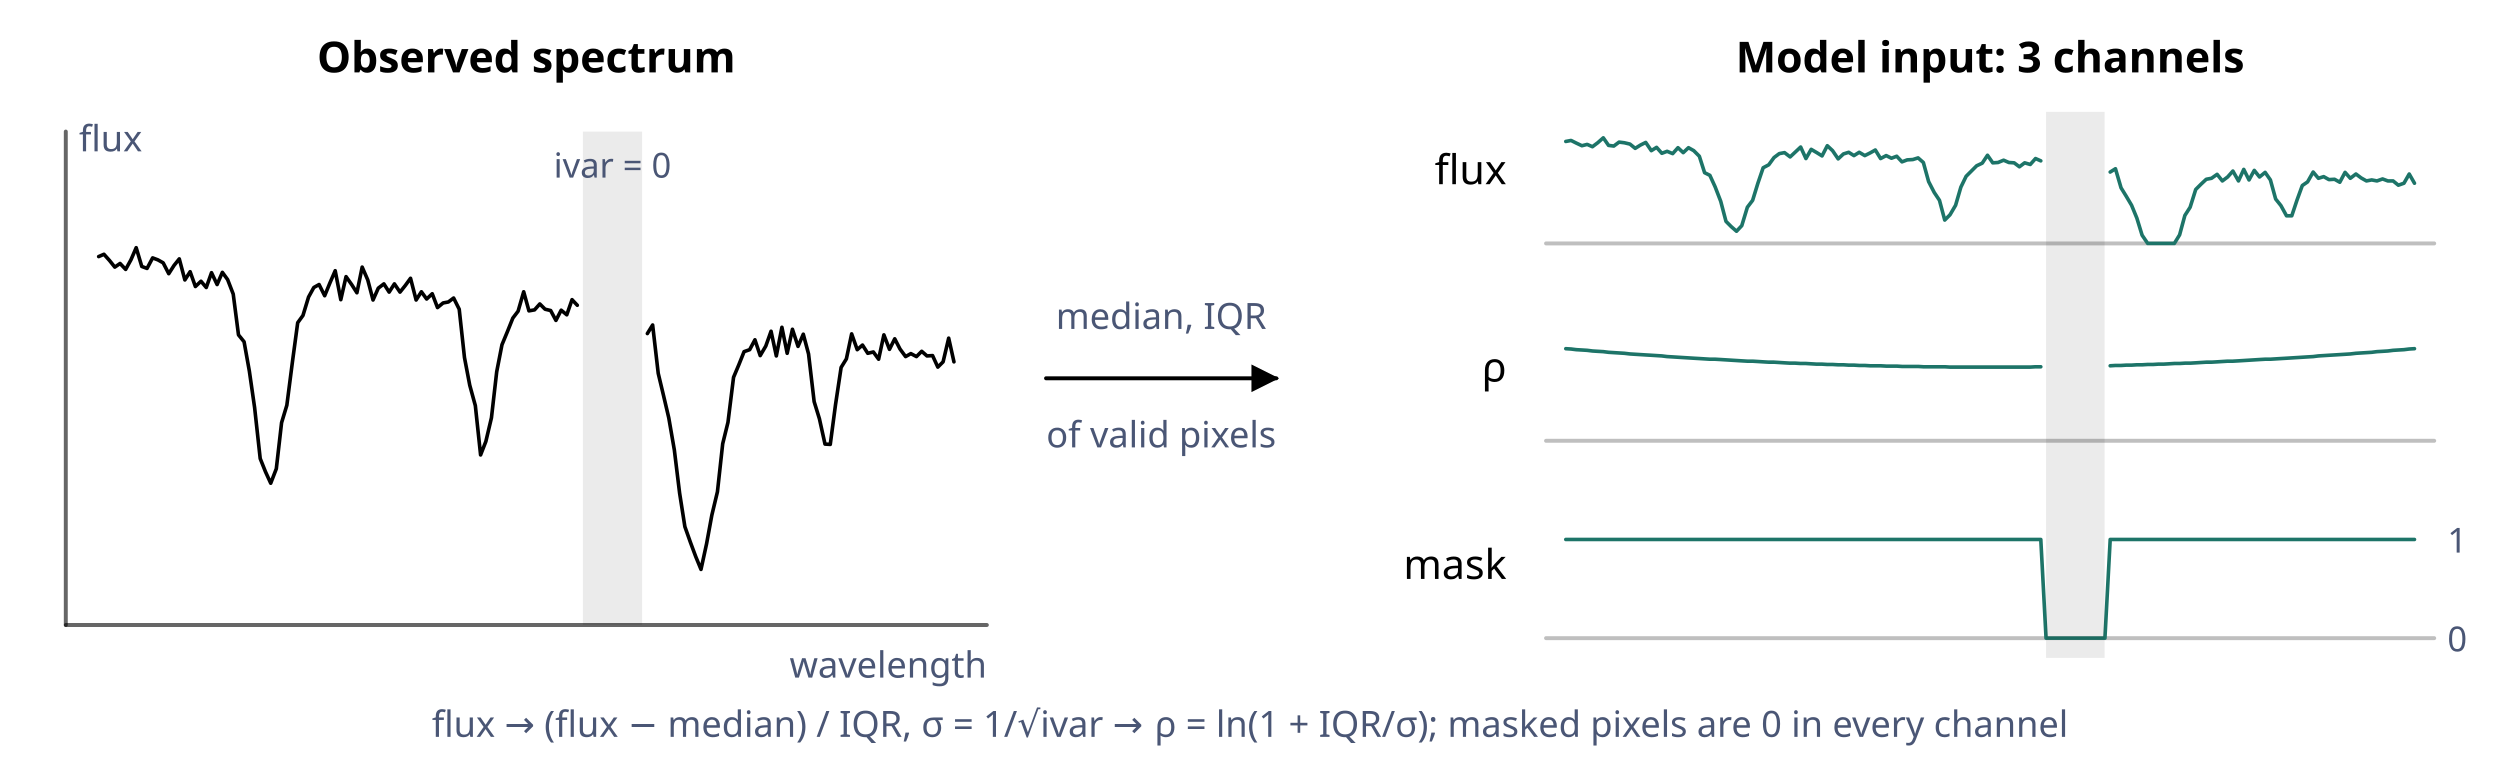
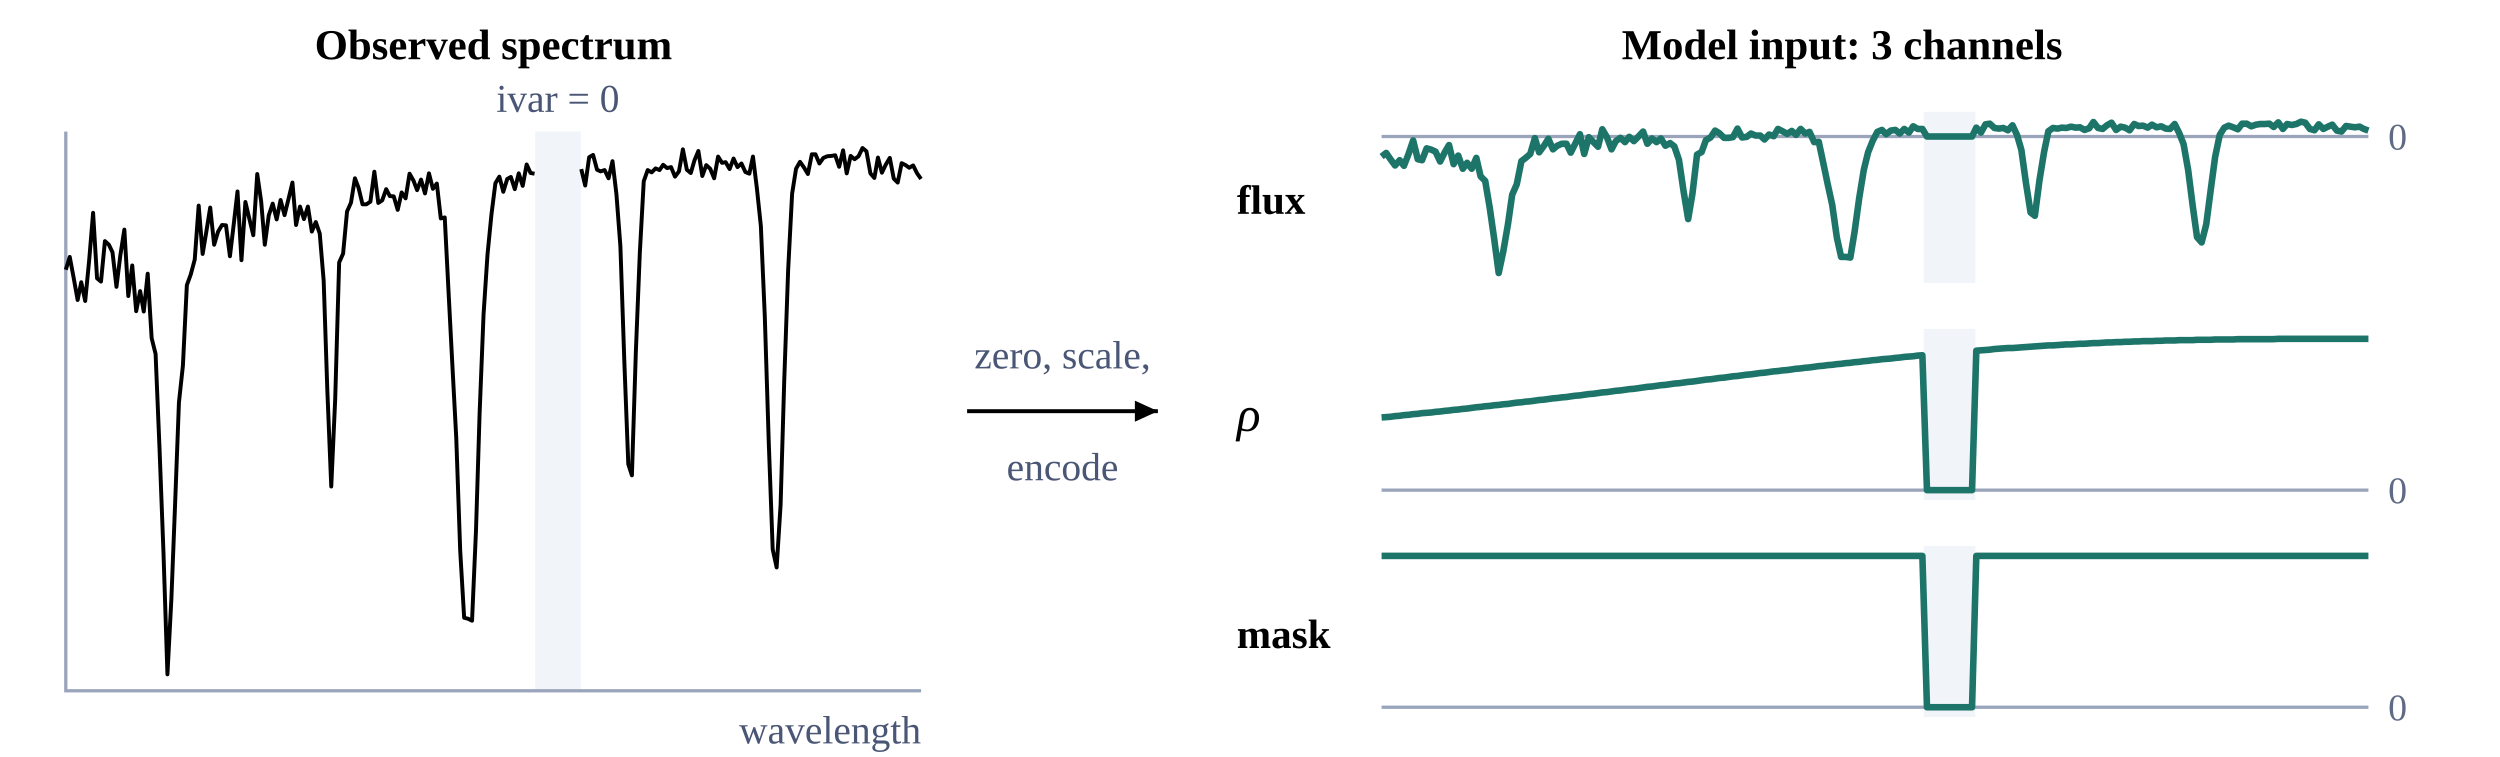
- <svg xmlns="http://www.w3.org/2000/svg" viewBox="0 0 760 232" width="100%" role="img" aria-labelledby="spectrum-input-title" font-family="sans-serif" font-size="13" fill="none" stroke="currentColor" stroke-width="1.2" stroke-linejoin="round" stroke-linecap="round">
-   <defs>
-     <marker id="spectrum-input-arrow" viewBox="0 0 10 10" refX="9" refY="5" markerWidth="7" markerHeight="7" orient="auto-start-reverse">
-       <path d="M0 0 L10 5 L0 10 z" fill="currentColor" stroke="none" />
-     </marker>
-   </defs>
-   <text x="160.0" y="22.0" font-size="13" text-anchor="middle" font-weight="bold" stroke="none" fill="currentColor">Observed spectrum</text>
-   <line x1="20.0" y1="190.0" x2="300.0" y2="190.0" stroke-opacity="0.6" />
-   <line x1="20.0" y1="190.0" x2="20.0" y2="40.0" stroke-opacity="0.6" />
-   <text x="24.0" y="46.0" font-size="11" text-anchor="start" stroke="none" style="fill: var(--d-muted, #4A5675)">flux</text>
-   <text x="300.0" y="206.0" font-size="11" text-anchor="end" stroke="none" style="fill: var(--d-muted, #4A5675)">wavelength</text>
-   <path d="M30.0 78.0 L31.6 77.3 L33.3 79.2 L34.9 81.2 L36.5 80.1 L38.2 81.9 L39.8 79.0 L41.4 75.3 L43.1 81.0 L44.7 81.6 L46.4 78.4 L48.0 79.0 L49.6 79.9 L51.3 83.2 L52.9 80.7 L54.5 78.7 L56.2 85.1 L57.8 82.6 L59.4 87.1 L61.1 85.5 L62.7 87.4 L64.3 82.9 L66.0 86.5 L67.6 82.8 L69.2 85.0 L70.9 89.4 L72.5 101.8 L74.2 103.9 L75.8 112.8 L77.4 123.9 L79.1 139.4 L80.7 143.4 L82.3 146.9 L84.0 142.5 L85.6 128.5 L87.2 123.2 L88.9 110.0 L90.5 98.1 L92.1 95.9 L93.8 90.3 L95.4 87.4 L97.0 86.5 L98.7 89.9 L100.3 86.0 L101.9 82.3 L103.6 91.1 L105.2 84.1 L106.9 86.5 L108.5 89.0 L110.1 81.2 L111.8 85.1 L113.4 91.2 L115.0 87.6 L116.7 86.3 L118.3 88.8 L119.9 86.3 L121.6 88.8 L123.2 86.8 L124.8 84.6 L126.5 91.2 L128.1 88.7 L129.7 90.9 L131.4 89.3 L133.0 93.5 L134.7 92.1 L136.3 91.8 L137.9 90.6 L139.6 94.0 L141.2 108.7 L142.8 117.1 L144.5 123.3 L146.1 138.3 L147.7 134.2 L149.4 127.0 L151.0 113.0 L152.6 104.8 L154.3 100.7 L155.9 96.7 L157.5 94.6 L159.2 88.7 L160.8 94.5 L162.5 94.2 L164.1 92.4 L165.7 94.0 L167.4 94.4 L169.0 97.4 L170.6 94.3 L172.3 95.7 L173.9 91.1 L175.5 92.8" stroke-width="1.1" />
-   <path d="M196.8 101.4 L198.4 98.8 L200.1 113.5 L201.7 120.2 L203.3 127.0 L205.0 136.8 L206.6 149.9 L208.2 160.1 L209.9 164.9 L211.5 169.2 L213.1 173.1 L214.8 165.3 L216.4 156.6 L218.1 149.5 L219.7 134.9 L221.3 128.4 L223.0 114.7 L224.6 110.9 L226.2 106.9 L227.9 106.3 L229.5 103.3 L231.1 108.1 L232.8 105.2 L234.4 100.7 L236.0 108.2 L237.7 99.5 L239.3 107.4 L240.9 100.1 L242.6 105.3 L244.2 101.6 L245.8 107.6 L247.5 122.1 L249.1 127.3 L250.8 135.0 L252.4 135.1 L254.0 123.0 L255.7 111.7 L257.3 109.1 L258.9 101.5 L260.6 106.3 L262.2 104.9 L263.8 107.4 L265.5 107.0 L267.1 109.2 L268.7 101.8 L270.4 106.2 L272.0 103.0 L273.6 106.1 L275.3 108.4 L276.9 107.5 L278.6 108.4 L280.2 106.8 L281.8 108.2 L283.5 108.1 L285.1 111.6 L286.7 110.0 L288.4 102.8 L290.0 110.0" stroke-width="1.1" />
-   <rect x="177.2" y="40.0" width="18.0" height="150.0" rx="0" fill="currentColor" fill-opacity="0.08" stroke-opacity="0" />
-   <text x="186.2" y="54.0" font-size="10.5" text-anchor="middle" stroke="none" style="fill: var(--d-muted, #4A5675)">ivar = 0</text>
-   <line x1="318.0" y1="115.0" x2="388.0" y2="115.0" marker-end="url(#spectrum-input-arrow)" />
-   <text x="353.0" y="100.0" font-size="11" text-anchor="middle" stroke="none" style="fill: var(--d-muted, #4A5675)">median, IQR</text>
-   <text x="353.0" y="136.0" font-size="11" text-anchor="middle" stroke="none" style="fill: var(--d-muted, #4A5675)">of valid pixels</text>
-   <text x="605.0" y="22.0" font-size="13" text-anchor="middle" font-weight="bold" stroke="none" fill="currentColor">Model input: 3 channels</text>
-   <text x="458.0" y="56.0" font-size="12.5" text-anchor="end" stroke="none" fill="currentColor">flux</text>
-   <line x1="470.0" y1="74.0" x2="740.0" y2="74.0" stroke-opacity="0.25" />
-   <text x="458.0" y="116.0" font-size="12.5" text-anchor="end" stroke="none" fill="currentColor">ρ</text>
-   <line x1="470.0" y1="134.0" x2="740.0" y2="134.0" stroke-opacity="0.25" />
-   <text x="458.0" y="176.0" font-size="12.5" text-anchor="end" stroke="none" fill="currentColor">mask</text>
-   <line x1="470.0" y1="194.0" x2="740.0" y2="194.0" stroke-opacity="0.25" />
-   <path d="M476.0 43.0 L477.6 42.7 L479.2 43.5 L480.9 44.3 L482.5 43.9 L484.1 44.6 L485.7 43.4 L487.4 41.9 L489.0 44.2 L490.6 44.4 L492.2 43.2 L493.8 43.4 L495.5 43.8 L497.1 45.1 L498.7 44.1 L500.3 43.3 L502.0 45.8 L503.6 44.8 L505.2 46.6 L506.8 46.0 L508.5 46.7 L510.1 44.9 L511.7 46.4 L513.3 44.9 L514.9 45.8 L516.6 47.5 L518.2 52.5 L519.8 53.3 L521.4 56.8 L523.1 61.2 L524.7 67.3 L526.3 68.9 L527.9 70.3 L529.5 68.6 L531.2 63.0 L532.8 60.9 L534.4 55.7 L536.0 51.0 L537.7 50.1 L539.3 47.9 L540.9 46.7 L542.5 46.4 L544.2 47.7 L545.8 46.2 L547.4 44.7 L549.0 48.2 L550.6 45.4 L552.3 46.4 L553.9 47.4 L555.5 44.3 L557.1 45.8 L558.8 48.3 L560.4 46.8 L562.0 46.3 L563.6 47.3 L565.2 46.3 L566.9 47.3 L568.5 46.5 L570.1 45.6 L571.7 48.2 L573.4 47.3 L575.0 48.1 L576.6 47.5 L578.2 49.2 L579.8 48.6 L581.5 48.5 L583.1 48.0 L584.7 49.4 L586.3 55.2 L588.0 58.5 L589.6 60.9 L591.2 66.9 L592.8 65.3 L594.5 62.4 L596.1 56.9 L597.7 53.6 L599.3 52.0 L600.9 50.4 L602.6 49.6 L604.2 47.2 L605.8 49.5 L607.4 49.4 L609.1 48.7 L610.7 49.4 L612.3 49.5 L613.9 50.7 L615.5 49.5 L617.2 50.0 L618.8 48.2 L620.4 48.9" stroke-width="1.1" style="stroke: var(--d-teal, #1D7468)" />
-   <path d="M641.5 52.3 L643.1 51.3 L644.8 57.1 L646.4 59.7 L648.0 62.4 L649.6 66.3 L651.2 71.5 L652.9 74.0 L654.5 74.0 L656.1 74.0 L657.7 74.0 L659.4 74.0 L661.0 74.0 L662.6 71.4 L664.2 65.5 L665.8 63.0 L667.5 57.6 L669.1 56.0 L670.7 54.5 L672.3 54.2 L674.0 53.0 L675.6 55.0 L677.2 53.8 L678.8 52.0 L680.5 55.0 L682.1 51.5 L683.7 54.7 L685.3 51.8 L686.9 53.8 L688.6 52.4 L690.2 54.7 L691.8 60.5 L693.4 62.5 L695.1 65.6 L696.7 65.6 L698.3 60.8 L699.9 56.4 L701.5 55.3 L703.2 52.3 L704.8 54.2 L706.4 53.7 L708.0 54.6 L709.7 54.5 L711.3 55.4 L712.9 52.4 L714.5 54.2 L716.2 52.9 L717.8 54.1 L719.4 55.0 L721.0 54.7 L722.6 55.0 L724.3 54.4 L725.9 55.0 L727.5 55.0 L729.1 56.3 L730.8 55.7 L732.4 52.9 L734.0 55.7" stroke-width="1.1" style="stroke: var(--d-teal, #1D7468)" />
-   <path d="M476.0 106.0 L477.6 106.1 L479.2 106.3 L480.9 106.4 L482.5 106.5 L484.1 106.7 L485.7 106.8 L487.4 106.9 L489.0 107.1 L490.6 107.2 L492.2 107.3 L493.8 107.4 L495.5 107.6 L497.1 107.7 L498.7 107.8 L500.3 107.9 L502.0 108.0 L503.6 108.1 L505.2 108.2 L506.8 108.4 L508.5 108.5 L510.1 108.6 L511.7 108.7 L513.3 108.8 L514.9 108.9 L516.6 109.0 L518.2 109.1 L519.8 109.2 L521.4 109.2 L523.1 109.3 L524.7 109.4 L526.3 109.5 L527.9 109.6 L529.5 109.7 L531.2 109.8 L532.8 109.8 L534.4 109.9 L536.0 110.0 L537.7 110.1 L539.3 110.1 L540.9 110.2 L542.5 110.3 L544.2 110.4 L545.8 110.4 L547.4 110.5 L549.0 110.5 L550.6 110.6 L552.3 110.7 L553.9 110.7 L555.5 110.8 L557.1 110.8 L558.8 110.9 L560.4 110.9 L562.0 111.0 L563.6 111.0 L565.2 111.1 L566.9 111.1 L568.5 111.2 L570.1 111.2 L571.7 111.2 L573.4 111.3 L575.0 111.3 L576.6 111.3 L578.2 111.4 L579.8 111.4 L581.5 111.4 L583.1 111.4 L584.7 111.5 L586.3 111.5 L588.0 111.5 L589.6 111.5 L591.2 111.5 L592.8 111.6 L594.5 111.6 L596.1 111.6 L597.7 111.6 L599.3 111.6 L600.9 111.6 L602.6 111.6 L604.2 111.6 L605.8 111.6 L607.4 111.6 L609.1 111.6 L610.7 111.6 L612.3 111.6 L613.9 111.6 L615.5 111.6 L617.2 111.6 L618.8 111.5 L620.4 111.5" stroke-width="1.1" style="stroke: var(--d-teal, #1D7468)" />
-   <path d="M641.5 111.2 L643.1 111.1 L644.8 111.1 L646.4 111.0 L648.0 111.0 L649.6 110.9 L651.2 110.9 L652.9 110.8 L654.5 110.8 L656.1 110.7 L657.7 110.7 L659.4 110.6 L661.0 110.5 L662.6 110.5 L664.2 110.4 L665.8 110.4 L667.5 110.3 L669.1 110.2 L670.7 110.1 L672.3 110.1 L674.0 110.0 L675.6 109.9 L677.2 109.8 L678.8 109.8 L680.5 109.7 L682.1 109.6 L683.7 109.5 L685.3 109.4 L686.9 109.3 L688.6 109.2 L690.2 109.2 L691.8 109.1 L693.4 109.0 L695.1 108.9 L696.7 108.8 L698.3 108.7 L699.9 108.6 L701.5 108.5 L703.2 108.4 L704.8 108.2 L706.4 108.1 L708.0 108.0 L709.7 107.9 L711.3 107.8 L712.9 107.7 L714.5 107.6 L716.2 107.4 L717.8 107.3 L719.4 107.2 L721.0 107.1 L722.6 106.9 L724.3 106.8 L725.9 106.7 L727.5 106.5 L729.1 106.4 L730.8 106.3 L732.4 106.1 L734.0 106.0" stroke-width="1.1" style="stroke: var(--d-teal, #1D7468)" />
-   <path d="M476.0 164.0 L477.6 164.0 L479.2 164.0 L480.9 164.0 L482.5 164.0 L484.1 164.0 L485.7 164.0 L487.4 164.0 L489.0 164.0 L490.6 164.0 L492.2 164.0 L493.8 164.0 L495.5 164.0 L497.1 164.0 L498.7 164.0 L500.3 164.0 L502.0 164.0 L503.6 164.0 L505.2 164.0 L506.8 164.0 L508.5 164.0 L510.1 164.0 L511.7 164.0 L513.3 164.0 L514.9 164.0 L516.6 164.0 L518.2 164.0 L519.8 164.0 L521.4 164.0 L523.1 164.0 L524.7 164.0 L526.3 164.0 L527.9 164.0 L529.5 164.0 L531.2 164.0 L532.8 164.0 L534.4 164.0 L536.0 164.0 L537.7 164.0 L539.3 164.0 L540.9 164.0 L542.5 164.0 L544.2 164.0 L545.8 164.0 L547.4 164.0 L549.0 164.0 L550.6 164.0 L552.3 164.0 L553.9 164.0 L555.5 164.0 L557.1 164.0 L558.8 164.0 L560.4 164.0 L562.0 164.0 L563.6 164.0 L565.2 164.0 L566.9 164.0 L568.5 164.0 L570.1 164.0 L571.7 164.0 L573.4 164.0 L575.0 164.0 L576.6 164.0 L578.2 164.0 L579.8 164.0 L581.5 164.0 L583.1 164.0 L584.7 164.0 L586.3 164.0 L588.0 164.0 L589.6 164.0 L591.2 164.0 L592.8 164.0 L594.5 164.0 L596.1 164.0 L597.7 164.0 L599.3 164.0 L600.9 164.0 L602.6 164.0 L604.2 164.0 L605.8 164.0 L607.4 164.0 L609.1 164.0 L610.7 164.0 L612.3 164.0 L613.9 164.0 L615.5 164.0 L617.2 164.0 L618.8 164.0 L620.4 164.0 L622.0 194.0 L623.7 194.0 L625.3 194.0 L626.9 194.0 L628.5 194.0 L630.2 194.0 L631.8 194.0 L633.4 194.0 L635.0 194.0 L636.6 194.0 L638.3 194.0 L639.9 194.0 L641.5 164.0 L643.1 164.0 L644.8 164.0 L646.4 164.0 L648.0 164.0 L649.6 164.0 L651.2 164.0 L652.9 164.0 L654.5 164.0 L656.1 164.0 L657.7 164.0 L659.4 164.0 L661.0 164.0 L662.6 164.0 L664.2 164.0 L665.8 164.0 L667.5 164.0 L669.1 164.0 L670.7 164.0 L672.3 164.0 L674.0 164.0 L675.6 164.0 L677.2 164.0 L678.8 164.0 L680.5 164.0 L682.1 164.0 L683.7 164.0 L685.3 164.0 L686.9 164.0 L688.6 164.0 L690.2 164.0 L691.8 164.0 L693.4 164.0 L695.1 164.0 L696.7 164.0 L698.3 164.0 L699.9 164.0 L701.5 164.0 L703.2 164.0 L704.8 164.0 L706.4 164.0 L708.0 164.0 L709.7 164.0 L711.3 164.0 L712.9 164.0 L714.5 164.0 L716.2 164.0 L717.8 164.0 L719.4 164.0 L721.0 164.0 L722.6 164.0 L724.3 164.0 L725.9 164.0 L727.5 164.0 L729.1 164.0 L730.8 164.0 L732.4 164.0 L734.0 164.0" stroke-width="1.1" style="stroke: var(--d-teal, #1D7468)" />
-   <rect x="622.0" y="34.0" width="17.8" height="166.0" rx="0" fill="currentColor" fill-opacity="0.08" stroke-opacity="0" />
-   <text x="744.0" y="168.0" font-size="10.5" text-anchor="start" stroke="none" style="fill: var(--d-muted, #4A5675)">1</text>
-   <text x="744.0" y="198.0" font-size="10.5" text-anchor="start" stroke="none" style="fill: var(--d-muted, #4A5675)">0</text>
-   <text x="380.0" y="224.0" font-size="11" text-anchor="middle" stroke="none" style="fill: var(--d-muted, #4A5675)">flux → (flux − median) / IQR,  σ = 1/√ivar → ρ = ln(1 + IQR/σ);  masked pixels are 0 in every channel</text>
+ <svg xmlns="http://www.w3.org/2000/svg" class="dfig f-spec" viewBox="0 0 760 230" width="760" height="230" role="img" aria-labelledby="f-spec-title">
+   <style>
+ .dfig.f-spec text { font-family: var(--d-sans, "Hanken Grotesk", "Helvetica Neue", Helvetica, sans-serif); fill: currentColor; stroke: none; }
+ .dfig.f-spec .h { font-weight: 700; font-size: 13px; }
+ .dfig.f-spec .n { font-weight: 700; font-size: 12.5px; }
+ .dfig.f-spec .t { font-size: 12px; fill: var(--d-muted, #4A5675); }
+ .dfig.f-spec .tick { font-family: var(--d-mono, "JetBrains Mono", ui-monospace, monospace); font-size: 11.5px; fill: var(--d-faint, #5F6A85); }
+ .dfig.f-spec .math { font-family: var(--d-math, "KaTeX_Math", "Times New Roman", serif); font-style: italic; font-size: 15px; }
+ .dfig.f-spec .panel { fill: var(--d-surface, #F1F4F9); stroke: none; }
+ .dfig.f-spec .spec { fill: none; stroke: currentColor; stroke-width: 1.2; stroke-linejoin: round; }
+ .dfig.f-spec .mline { fill: none; stroke: var(--d-teal, #1D7468); stroke-width: 2; stroke-linejoin: round; }
+ .dfig.f-spec .ax { fill: none; stroke: var(--d-axis, #9AA5BC); stroke-width: 1; }
+ .dfig.f-spec .arrow { fill: none; stroke: currentColor; stroke-width: 1.2; }
+ .dfig.f-spec .tip { fill: currentColor; }
+ </style>
+   <text class="h" x="150" y="18" text-anchor="middle">Observed spectrum</text>
+   <text class="h" x="560" y="18" text-anchor="middle">Model input: 3 channels</text>
+   <rect class="panel" x="162.7" y="40" width="13.9" height="170" />
+   <path class="ax" d="M20 40V210H280" />
+   <path class="spec" d="M20.0 82.0L21.2 78.1L22.4 84.5L23.6 91.2L24.7 85.8L25.9 91.5L27.1 79.2L28.3 64.7L29.5 84.6L30.7 85.6L31.9 73.3L33.1 74.4L34.2 76.7L35.4 87.2L36.6 77.5L37.8 69.8L39.0 90.0L40.2 80.7L41.4 94.6L42.6 88.5L43.7 94.7L44.9 83.2L46.1 102.8L47.3 107.6L48.5 136.5L49.7 168.1L50.9 205.0L52.1 182.0L53.2 154.0L54.4 122.3L55.6 111.2L56.8 86.7L58.0 83.4L59.2 78.9L60.4 62.5L61.6 77.2L62.7 70.6L63.9 63.1L65.1 74.4L66.3 70.4L67.5 68.4L68.7 68.5L69.9 77.9L71.1 67.8L72.2 58.2L73.4 79.1L74.6 61.4L75.8 66.5L77.0 71.5L78.2 52.9L79.4 61.3L80.5 74.4L81.7 65.5L82.9 61.9L84.1 66.7L85.3 60.8L86.5 65.4L87.7 60.5L88.9 55.5L90.0 68.4L91.2 62.8L92.4 66.6L93.6 62.8L94.8 70.4L96.0 67.5L97.2 71.0L98.4 85.4L99.5 118.4L100.7 147.9L101.9 121.3L103.1 79.8L104.3 77.1L105.5 64.3L106.7 61.6L107.9 54.2L109.0 57.1L110.2 62.1L111.4 62.1L112.6 61.3L113.8 52.2L115.0 61.7L116.2 60.9L117.4 57.5L118.5 59.6L119.7 59.7L120.9 63.8L122.1 58.5L123.3 60.3L124.5 52.8L125.7 54.9L126.8 57.8L128.0 54.6L129.2 58.8L130.4 52.7L131.6 57.4L132.8 55.8L134.0 66.4L135.2 66.1L136.3 87.6L137.5 110.6L138.7 133.1L139.9 167.4L141.1 187.8L142.3 188.1L143.5 188.7L144.7 161.3L145.8 125.7L147.0 95.6L148.2 77.4L149.4 65.2L150.6 55.7L151.8 53.7L153.0 58.3L154.2 54.4L155.3 53.8L156.5 57.5L157.7 52.7L158.9 56.5L160.1 50.0L161.3 52.6L162.5 52.8M176.7 51.4L177.9 56.4L179.1 47.8L180.3 47.1L181.5 51.6L182.6 52.1L183.8 51.7L185.0 54.2L186.2 49.0L187.4 59.1L188.6 74.9L189.8 110.0L191.0 141.1L192.1 144.5L193.3 106.9L194.5 77.0L195.7 55.1L196.9 51.7L198.1 52.4L199.3 51.2L200.5 51.7L201.6 50.1L202.8 51.1L204.0 50.8L205.2 53.7L206.4 52.1L207.6 45.4L208.8 51.6L210.0 52.6L211.1 48.8L212.3 45.9L213.5 53.5L214.7 50.2L215.9 51.3L217.1 54.2L218.3 47.6L219.5 49.5L220.6 49.3L221.8 51.4L223.0 48.2L224.2 50.8L225.4 49.7L226.6 52.3L227.8 52.8L228.9 47.6L230.1 57.3L231.3 68.7L232.5 96.2L233.7 134.4L234.9 167.0L236.1 172.5L237.3 153.5L238.4 115.9L239.6 82.0L240.8 58.9L242.0 51.3L243.2 49.2L244.4 50.9L245.6 52.9L246.8 46.9L247.9 46.9L249.1 49.7L250.3 48.0L251.5 47.5L252.7 47.4L253.9 47.2L255.1 50.7L256.3 45.7L257.4 52.7L258.6 47.4L259.8 48.4L261.0 47.5L262.2 45.0L263.4 46.0L264.6 52.7L265.8 54.1L266.9 47.9L268.1 52.5L269.3 50.0L270.5 48.0L271.7 54.3L272.9 55.5L274.1 49.6L275.3 50.2L276.4 51.0L277.6 50.3L278.8 52.7L280.0 54.4" />
+   <text class="t" x="169.6" y="34" text-anchor="middle">ivar = 0</text>
+   <text class="t" x="280" y="226" text-anchor="end">wavelength</text>
+   <path class="arrow" d="M294 125L352 125" />
+   <path class="tip" d="M352.0 125.0L345.0 128.2L345.0 121.8Z" />
+   <text class="t" x="323" y="112" text-anchor="middle">zero, scale,</text>
+   <text class="t" x="323" y="146" text-anchor="middle">encode</text>
+   <rect class="panel" x="584.8" y="34" width="15.7" height="52" />
+   <path class="ax" d="M420 41.5H720" />
+   <text class="tick" x="726" y="45.5">0</text>
+   <path class="mline" d="M420.0 47.6L421.4 46.5L422.7 48.4L424.1 50.3L425.5 48.7L426.8 50.4L428.2 46.8L429.6 42.7L431.0 48.4L432.3 48.7L433.7 45.1L435.1 45.5L436.4 46.1L437.8 49.1L439.2 46.3L440.5 44.1L441.9 49.9L443.3 47.3L444.7 51.3L446.0 49.5L447.4 51.3L448.8 48.0L450.1 53.6L451.5 55.0L452.9 63.3L454.2 72.4L455.6 83.0L457.0 76.4L458.4 68.3L459.7 59.2L461.1 56.0L462.5 49.0L463.8 48.0L465.2 46.8L466.6 42.0L467.9 46.3L469.3 44.4L470.7 42.2L472.1 45.4L473.4 44.3L474.8 43.7L476.2 43.7L477.5 46.4L478.9 43.6L480.3 40.8L481.6 46.8L483.0 41.7L484.4 43.2L485.8 44.6L487.1 39.3L488.5 41.7L489.9 45.4L491.2 42.9L492.6 41.9L494.0 43.2L495.3 41.6L496.7 42.9L498.1 41.5L499.5 40.0L500.8 43.7L502.2 42.1L503.6 43.2L504.9 42.1L506.3 44.3L507.7 43.5L509.0 44.5L510.4 48.6L511.8 58.1L513.2 66.6L514.5 58.9L515.9 47.0L517.3 46.2L518.6 42.6L520.0 41.8L521.4 39.7L522.7 40.5L524.1 41.9L525.5 41.9L526.8 41.7L528.2 39.1L529.6 41.8L531.0 41.6L532.3 40.6L533.7 41.2L535.1 41.2L536.4 42.4L537.8 40.9L539.2 41.4L540.5 39.2L541.9 39.9L543.3 40.7L544.7 39.8L546.0 41.0L547.4 39.2L548.8 40.6L550.1 40.1L551.5 43.2L552.9 43.1L554.2 49.2L555.6 55.9L557.0 62.3L558.4 72.2L559.7 78.1L561.1 78.1L562.5 78.3L563.8 70.4L565.2 60.2L566.6 51.6L567.9 46.3L569.3 42.8L570.7 40.1L572.1 39.5L573.4 40.8L574.8 39.7L576.2 39.5L577.5 40.6L578.9 39.2L580.3 40.3L581.6 38.4L583.0 39.2L584.4 39.2L585.8 41.5L587.1 41.5L588.5 41.5L589.9 41.5L591.2 41.5L592.6 41.5L594.0 41.5L595.3 41.5L596.7 41.5L598.1 41.5L599.5 41.5L600.8 38.8L602.2 40.3L603.6 37.8L604.9 37.6L606.3 38.9L607.7 39.1L609.0 38.9L610.4 39.6L611.8 38.1L613.2 41.1L614.5 45.6L615.9 55.7L617.3 64.6L618.6 65.6L620.0 54.8L621.4 46.2L622.7 39.9L624.1 38.9L625.5 39.1L626.8 38.8L628.2 38.9L629.6 38.5L631.0 38.8L632.3 38.7L633.7 39.5L635.1 39.0L636.4 37.1L637.8 38.9L639.2 39.2L640.5 38.1L641.9 37.3L643.3 39.5L644.7 38.5L646.0 38.8L647.4 39.6L648.8 37.7L650.1 38.3L651.5 38.2L652.9 38.8L654.2 37.9L655.6 38.7L657.0 38.4L658.4 39.1L659.7 39.2L661.1 37.7L662.5 40.5L663.8 43.8L665.2 51.7L666.6 62.7L667.9 72.1L669.3 73.7L670.7 68.2L672.1 57.4L673.4 47.7L674.8 41.0L676.2 38.8L677.5 38.2L678.9 38.7L680.3 39.3L681.6 37.6L683.0 37.6L684.4 38.4L685.8 37.9L687.1 37.7L688.5 37.7L689.9 37.6L691.2 38.6L692.6 37.2L694.0 39.2L695.3 37.7L696.7 38.0L698.1 37.7L699.5 37.0L700.8 37.3L702.2 39.2L703.6 39.6L704.9 37.8L706.3 39.2L707.7 38.5L709.0 37.9L710.4 39.7L711.8 40.0L713.2 38.3L714.5 38.5L715.9 38.7L717.3 38.5L718.6 39.2L720.0 39.7" />
+   <text class="n" x="376" y="65">flux</text>
+   <rect class="panel" x="584.8" y="100" width="15.7" height="52" />
+   <path class="ax" d="M420 149.0H720" />
+   <text class="tick" x="726" y="153">0</text>
+   <path class="mline" d="M420.0 126.9L421.4 126.8L422.7 126.7L424.1 126.5L425.5 126.4L426.8 126.2L428.2 126.1L429.6 125.9L431.0 125.8L432.3 125.6L433.7 125.5L435.1 125.4L436.4 125.2L437.8 125.1L439.2 124.9L440.5 124.8L441.9 124.6L443.3 124.5L444.7 124.3L446.0 124.2L447.4 124.0L448.8 123.8L450.1 123.7L451.5 123.5L452.9 123.4L454.2 123.2L455.6 123.1L457.0 122.9L458.4 122.8L459.7 122.6L461.1 122.4L462.5 122.3L463.8 122.1L465.2 122.0L466.6 121.8L467.9 121.6L469.3 121.5L470.7 121.3L472.1 121.1L473.4 121.0L474.8 120.8L476.2 120.7L477.5 120.5L478.9 120.3L480.3 120.2L481.6 120.0L483.0 119.8L484.4 119.7L485.8 119.5L487.1 119.3L488.5 119.2L489.9 119.0L491.2 118.8L492.6 118.7L494.0 118.5L495.3 118.3L496.7 118.2L498.1 118.0L499.5 117.8L500.8 117.6L502.2 117.5L503.6 117.3L504.9 117.1L506.3 117.0L507.7 116.8L509.0 116.6L510.4 116.5L511.8 116.3L513.2 116.1L514.5 116.0L515.9 115.8L517.3 115.6L518.6 115.4L520.0 115.3L521.4 115.1L522.7 114.9L524.1 114.8L525.5 114.6L526.8 114.4L528.2 114.3L529.6 114.1L531.0 113.9L532.3 113.8L533.7 113.6L535.1 113.4L536.4 113.3L537.8 113.1L539.2 112.9L540.5 112.8L541.9 112.6L543.3 112.5L544.7 112.3L546.0 112.1L547.4 112.0L548.8 111.8L550.1 111.7L551.5 111.5L552.9 111.3L554.2 111.2L555.6 111.0L557.0 110.9L558.4 110.7L559.7 110.6L561.1 110.4L562.5 110.3L563.8 110.1L565.2 110.0L566.6 109.8L567.9 109.7L569.3 109.5L570.7 109.4L572.1 109.2L573.4 109.1L574.8 109.0L576.2 108.8L577.5 108.7L578.9 108.5L580.3 108.4L581.6 108.3L583.0 108.1L584.4 108.0L585.8 149.0L587.1 149.0L588.5 149.0L589.9 149.0L591.2 149.0L592.6 149.0L594.0 149.0L595.3 149.0L596.7 149.0L598.1 149.0L599.5 149.0L600.8 106.6L602.2 106.5L603.6 106.4L604.9 106.3L606.3 106.1L607.7 106.0L609.0 105.9L610.4 105.8L611.8 105.8L613.2 105.7L614.5 105.6L615.9 105.5L617.3 105.4L618.6 105.3L620.0 105.2L621.4 105.1L622.7 105.0L624.1 105.0L625.5 104.9L626.8 104.8L628.2 104.7L629.6 104.7L631.0 104.6L632.3 104.5L633.7 104.5L635.1 104.4L636.4 104.3L637.8 104.3L639.2 104.2L640.5 104.1L641.9 104.1L643.3 104.0L644.7 104.0L646.0 103.9L647.4 103.9L648.8 103.8L650.1 103.8L651.5 103.7L652.9 103.7L654.2 103.7L655.6 103.6L657.0 103.6L658.4 103.5L659.7 103.5L661.1 103.5L662.5 103.4L663.8 103.4L665.2 103.4L666.6 103.4L667.9 103.3L669.3 103.3L670.7 103.3L672.1 103.3L673.4 103.2L674.8 103.2L676.2 103.2L677.5 103.2L678.9 103.2L680.3 103.1L681.6 103.1L683.0 103.1L684.4 103.1L685.8 103.1L687.1 103.1L688.5 103.1L689.9 103.1L691.2 103.1L692.6 103.0L694.0 103.0L695.3 103.0L696.7 103.0L698.1 103.0L699.5 103.0L700.8 103.0L702.2 103.0L703.6 103.0L704.9 103.0L706.3 103.0L707.7 103.0L709.0 103.0L710.4 103.0L711.8 103.0L713.2 103.0L714.5 103.0L715.9 103.0L717.3 103.0L718.6 103.0L720.0 103.0" />
+   <text class="math" x="376" y="131">ρ</text>
+   <rect class="panel" x="584.8" y="166" width="15.7" height="52" />
+   <path class="ax" d="M420 215.0H720" />
+   <text class="tick" x="726" y="219">0</text>
+   <path class="mline" d="M420.0 169.0L421.4 169.0L422.7 169.0L424.1 169.0L425.5 169.0L426.8 169.0L428.2 169.0L429.6 169.0L431.0 169.0L432.3 169.0L433.7 169.0L435.1 169.0L436.4 169.0L437.8 169.0L439.2 169.0L440.5 169.0L441.9 169.0L443.3 169.0L444.7 169.0L446.0 169.0L447.4 169.0L448.8 169.0L450.1 169.0L451.5 169.0L452.9 169.0L454.2 169.0L455.6 169.0L457.0 169.0L458.4 169.0L459.7 169.0L461.1 169.0L462.5 169.0L463.8 169.0L465.2 169.0L466.6 169.0L467.9 169.0L469.3 169.0L470.7 169.0L472.1 169.0L473.4 169.0L474.8 169.0L476.2 169.0L477.5 169.0L478.9 169.0L480.3 169.0L481.6 169.0L483.0 169.0L484.4 169.0L485.8 169.0L487.1 169.0L488.5 169.0L489.9 169.0L491.2 169.0L492.6 169.0L494.0 169.0L495.3 169.0L496.7 169.0L498.1 169.0L499.5 169.0L500.8 169.0L502.2 169.0L503.6 169.0L504.9 169.0L506.3 169.0L507.7 169.0L509.0 169.0L510.4 169.0L511.8 169.0L513.2 169.0L514.5 169.0L515.9 169.0L517.3 169.0L518.6 169.0L520.0 169.0L521.4 169.0L522.7 169.0L524.1 169.0L525.5 169.0L526.8 169.0L528.2 169.0L529.6 169.0L531.0 169.0L532.3 169.0L533.7 169.0L535.1 169.0L536.4 169.0L537.8 169.0L539.2 169.0L540.5 169.0L541.9 169.0L543.3 169.0L544.7 169.0L546.0 169.0L547.4 169.0L548.8 169.0L550.1 169.0L551.5 169.0L552.9 169.0L554.2 169.0L555.6 169.0L557.0 169.0L558.4 169.0L559.7 169.0L561.1 169.0L562.5 169.0L563.8 169.0L565.2 169.0L566.6 169.0L567.9 169.0L569.3 169.0L570.7 169.0L572.1 169.0L573.4 169.0L574.8 169.0L576.2 169.0L577.5 169.0L578.9 169.0L580.3 169.0L581.6 169.0L583.0 169.0L584.4 169.0L585.8 215.0L587.1 215.0L588.5 215.0L589.9 215.0L591.2 215.0L592.6 215.0L594.0 215.0L595.3 215.0L596.7 215.0L598.1 215.0L599.5 215.0L600.8 169.0L602.2 169.0L603.6 169.0L604.9 169.0L606.3 169.0L607.7 169.0L609.0 169.0L610.4 169.0L611.8 169.0L613.2 169.0L614.5 169.0L615.9 169.0L617.3 169.0L618.6 169.0L620.0 169.0L621.4 169.0L622.7 169.0L624.1 169.0L625.5 169.0L626.8 169.0L628.2 169.0L629.6 169.0L631.0 169.0L632.3 169.0L633.7 169.0L635.1 169.0L636.4 169.0L637.8 169.0L639.2 169.0L640.5 169.0L641.9 169.0L643.3 169.0L644.7 169.0L646.0 169.0L647.4 169.0L648.8 169.0L650.1 169.0L651.5 169.0L652.9 169.0L654.2 169.0L655.6 169.0L657.0 169.0L658.4 169.0L659.7 169.0L661.1 169.0L662.5 169.0L663.8 169.0L665.2 169.0L666.6 169.0L667.9 169.0L669.3 169.0L670.7 169.0L672.1 169.0L673.4 169.0L674.8 169.0L676.2 169.0L677.5 169.0L678.9 169.0L680.3 169.0L681.6 169.0L683.0 169.0L684.4 169.0L685.8 169.0L687.1 169.0L688.5 169.0L689.9 169.0L691.2 169.0L692.6 169.0L694.0 169.0L695.3 169.0L696.7 169.0L698.1 169.0L699.5 169.0L700.8 169.0L702.2 169.0L703.6 169.0L704.9 169.0L706.3 169.0L707.7 169.0L709.0 169.0L710.4 169.0L711.8 169.0L713.2 169.0L714.5 169.0L715.9 169.0L717.3 169.0L718.6 169.0L720.0 169.0" />
+   <text class="n" x="376" y="197">mask</text>
</svg>
